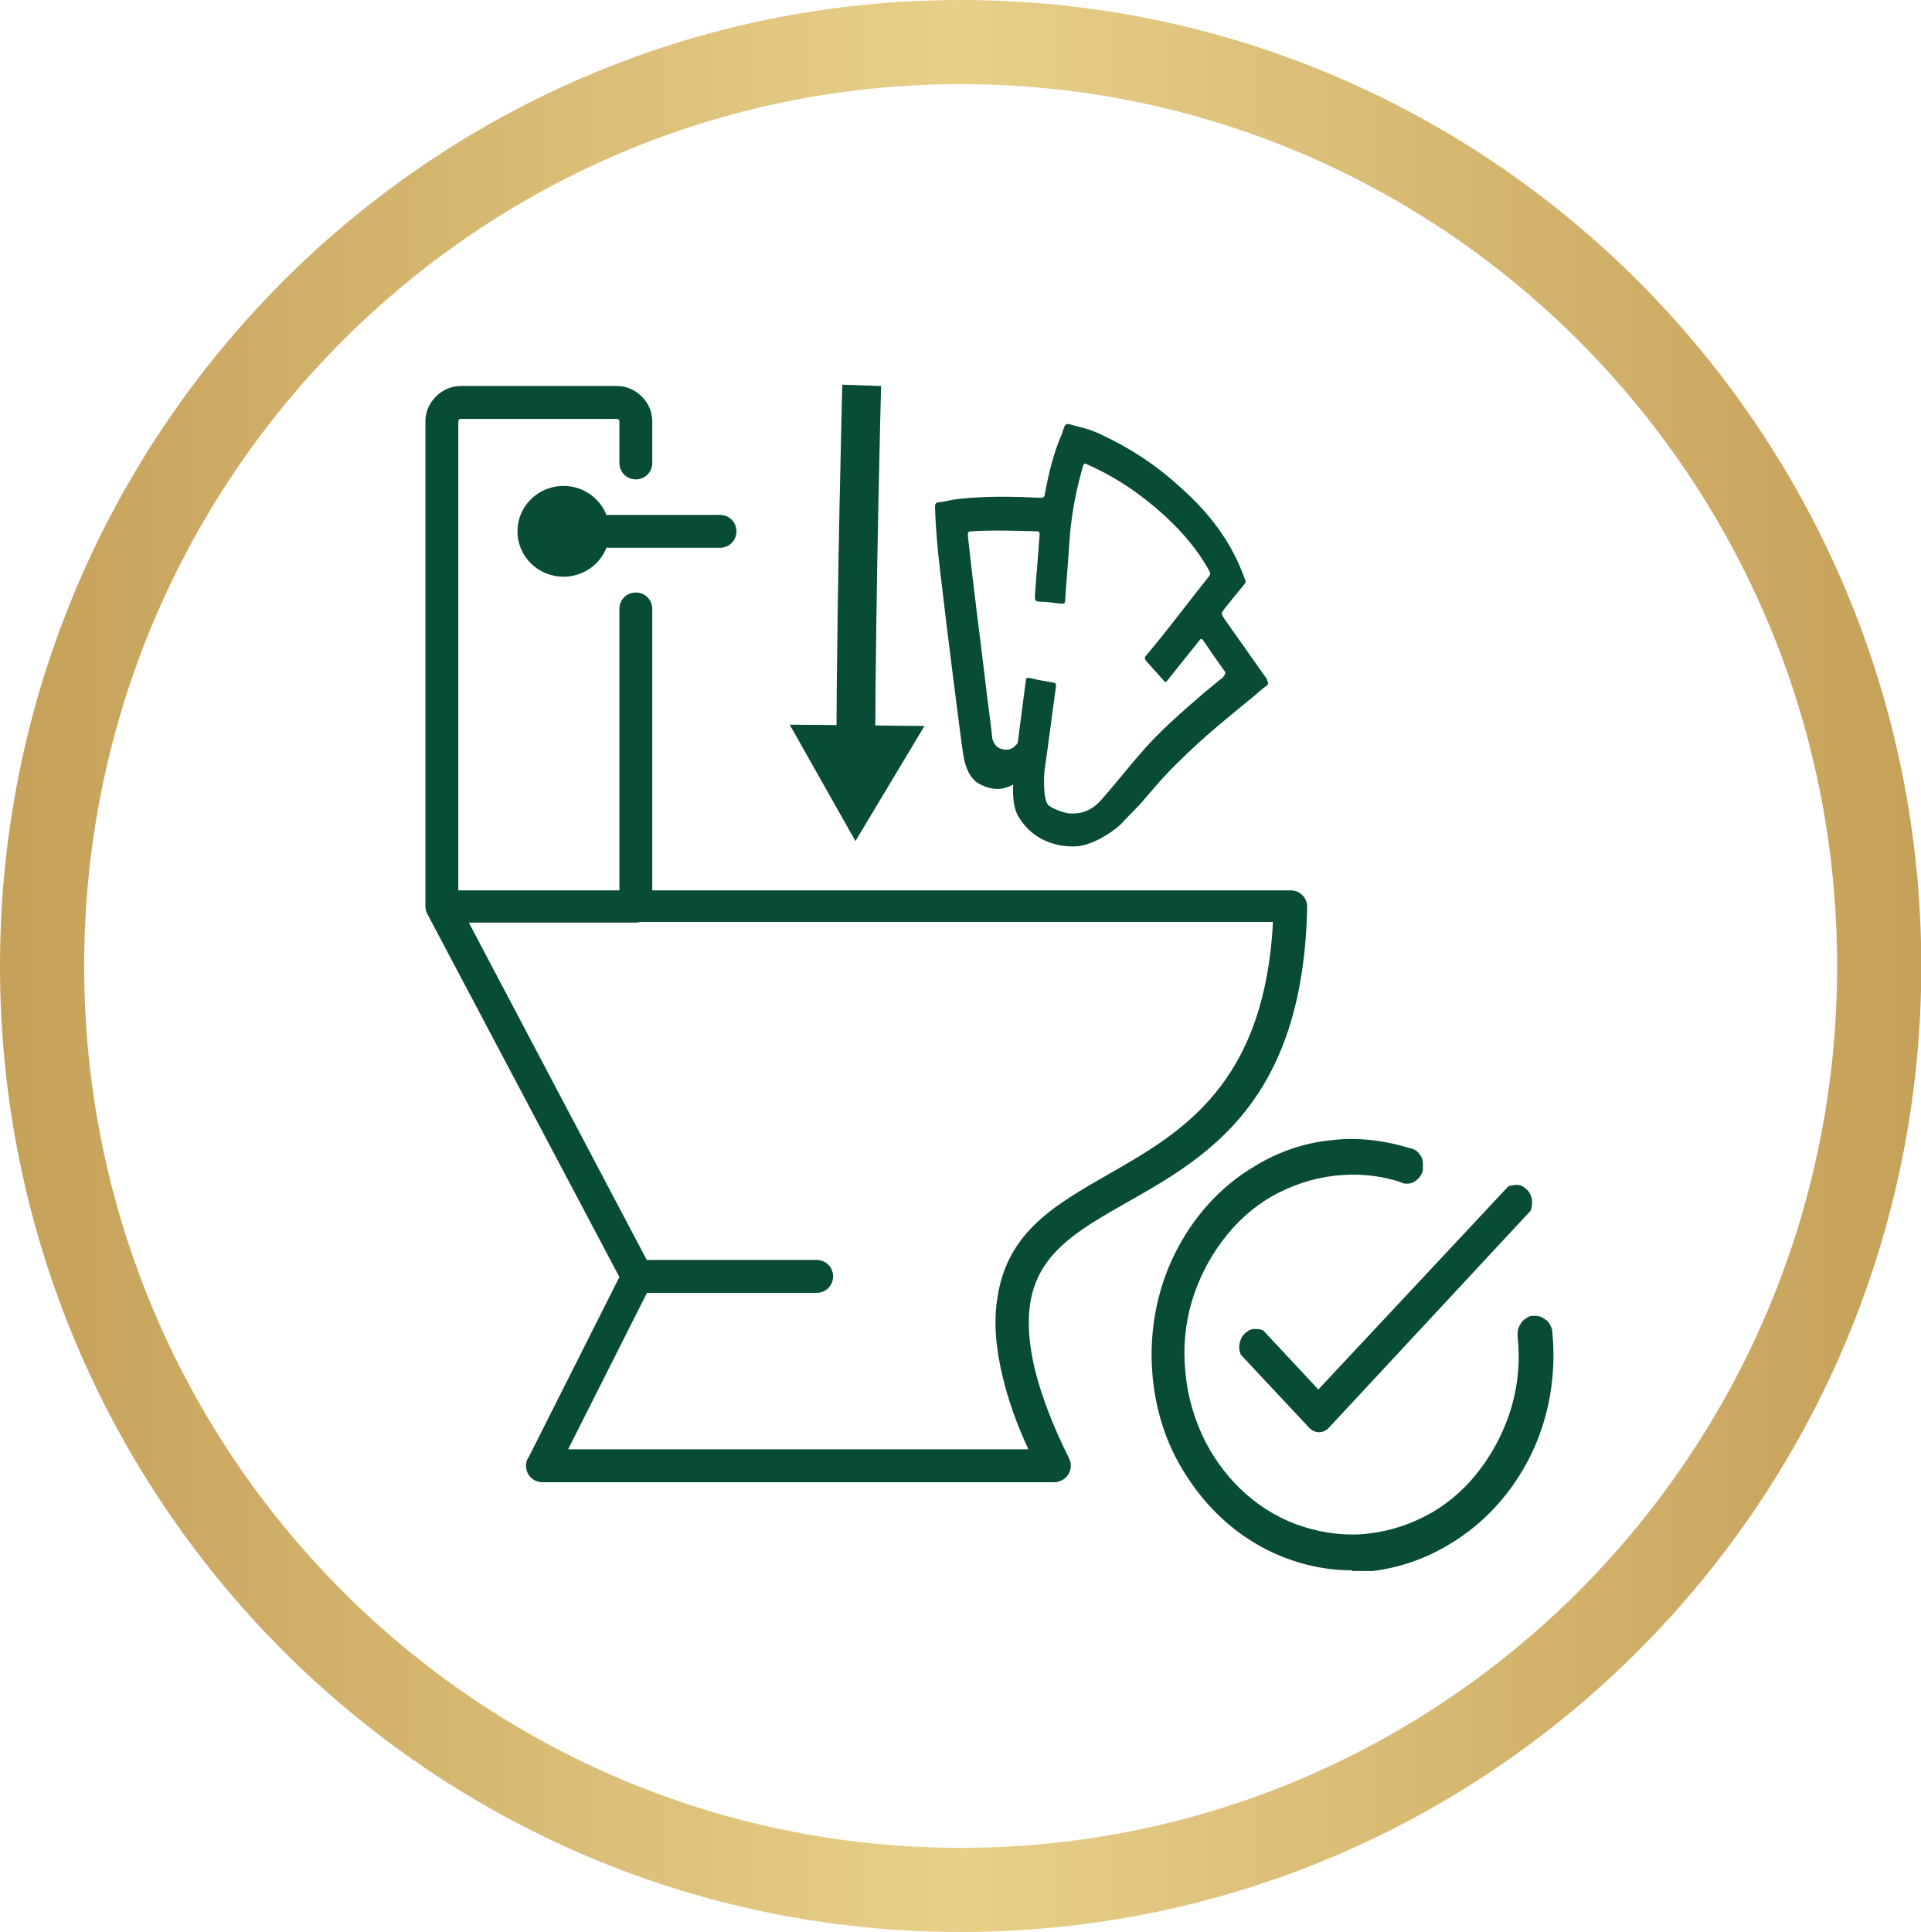
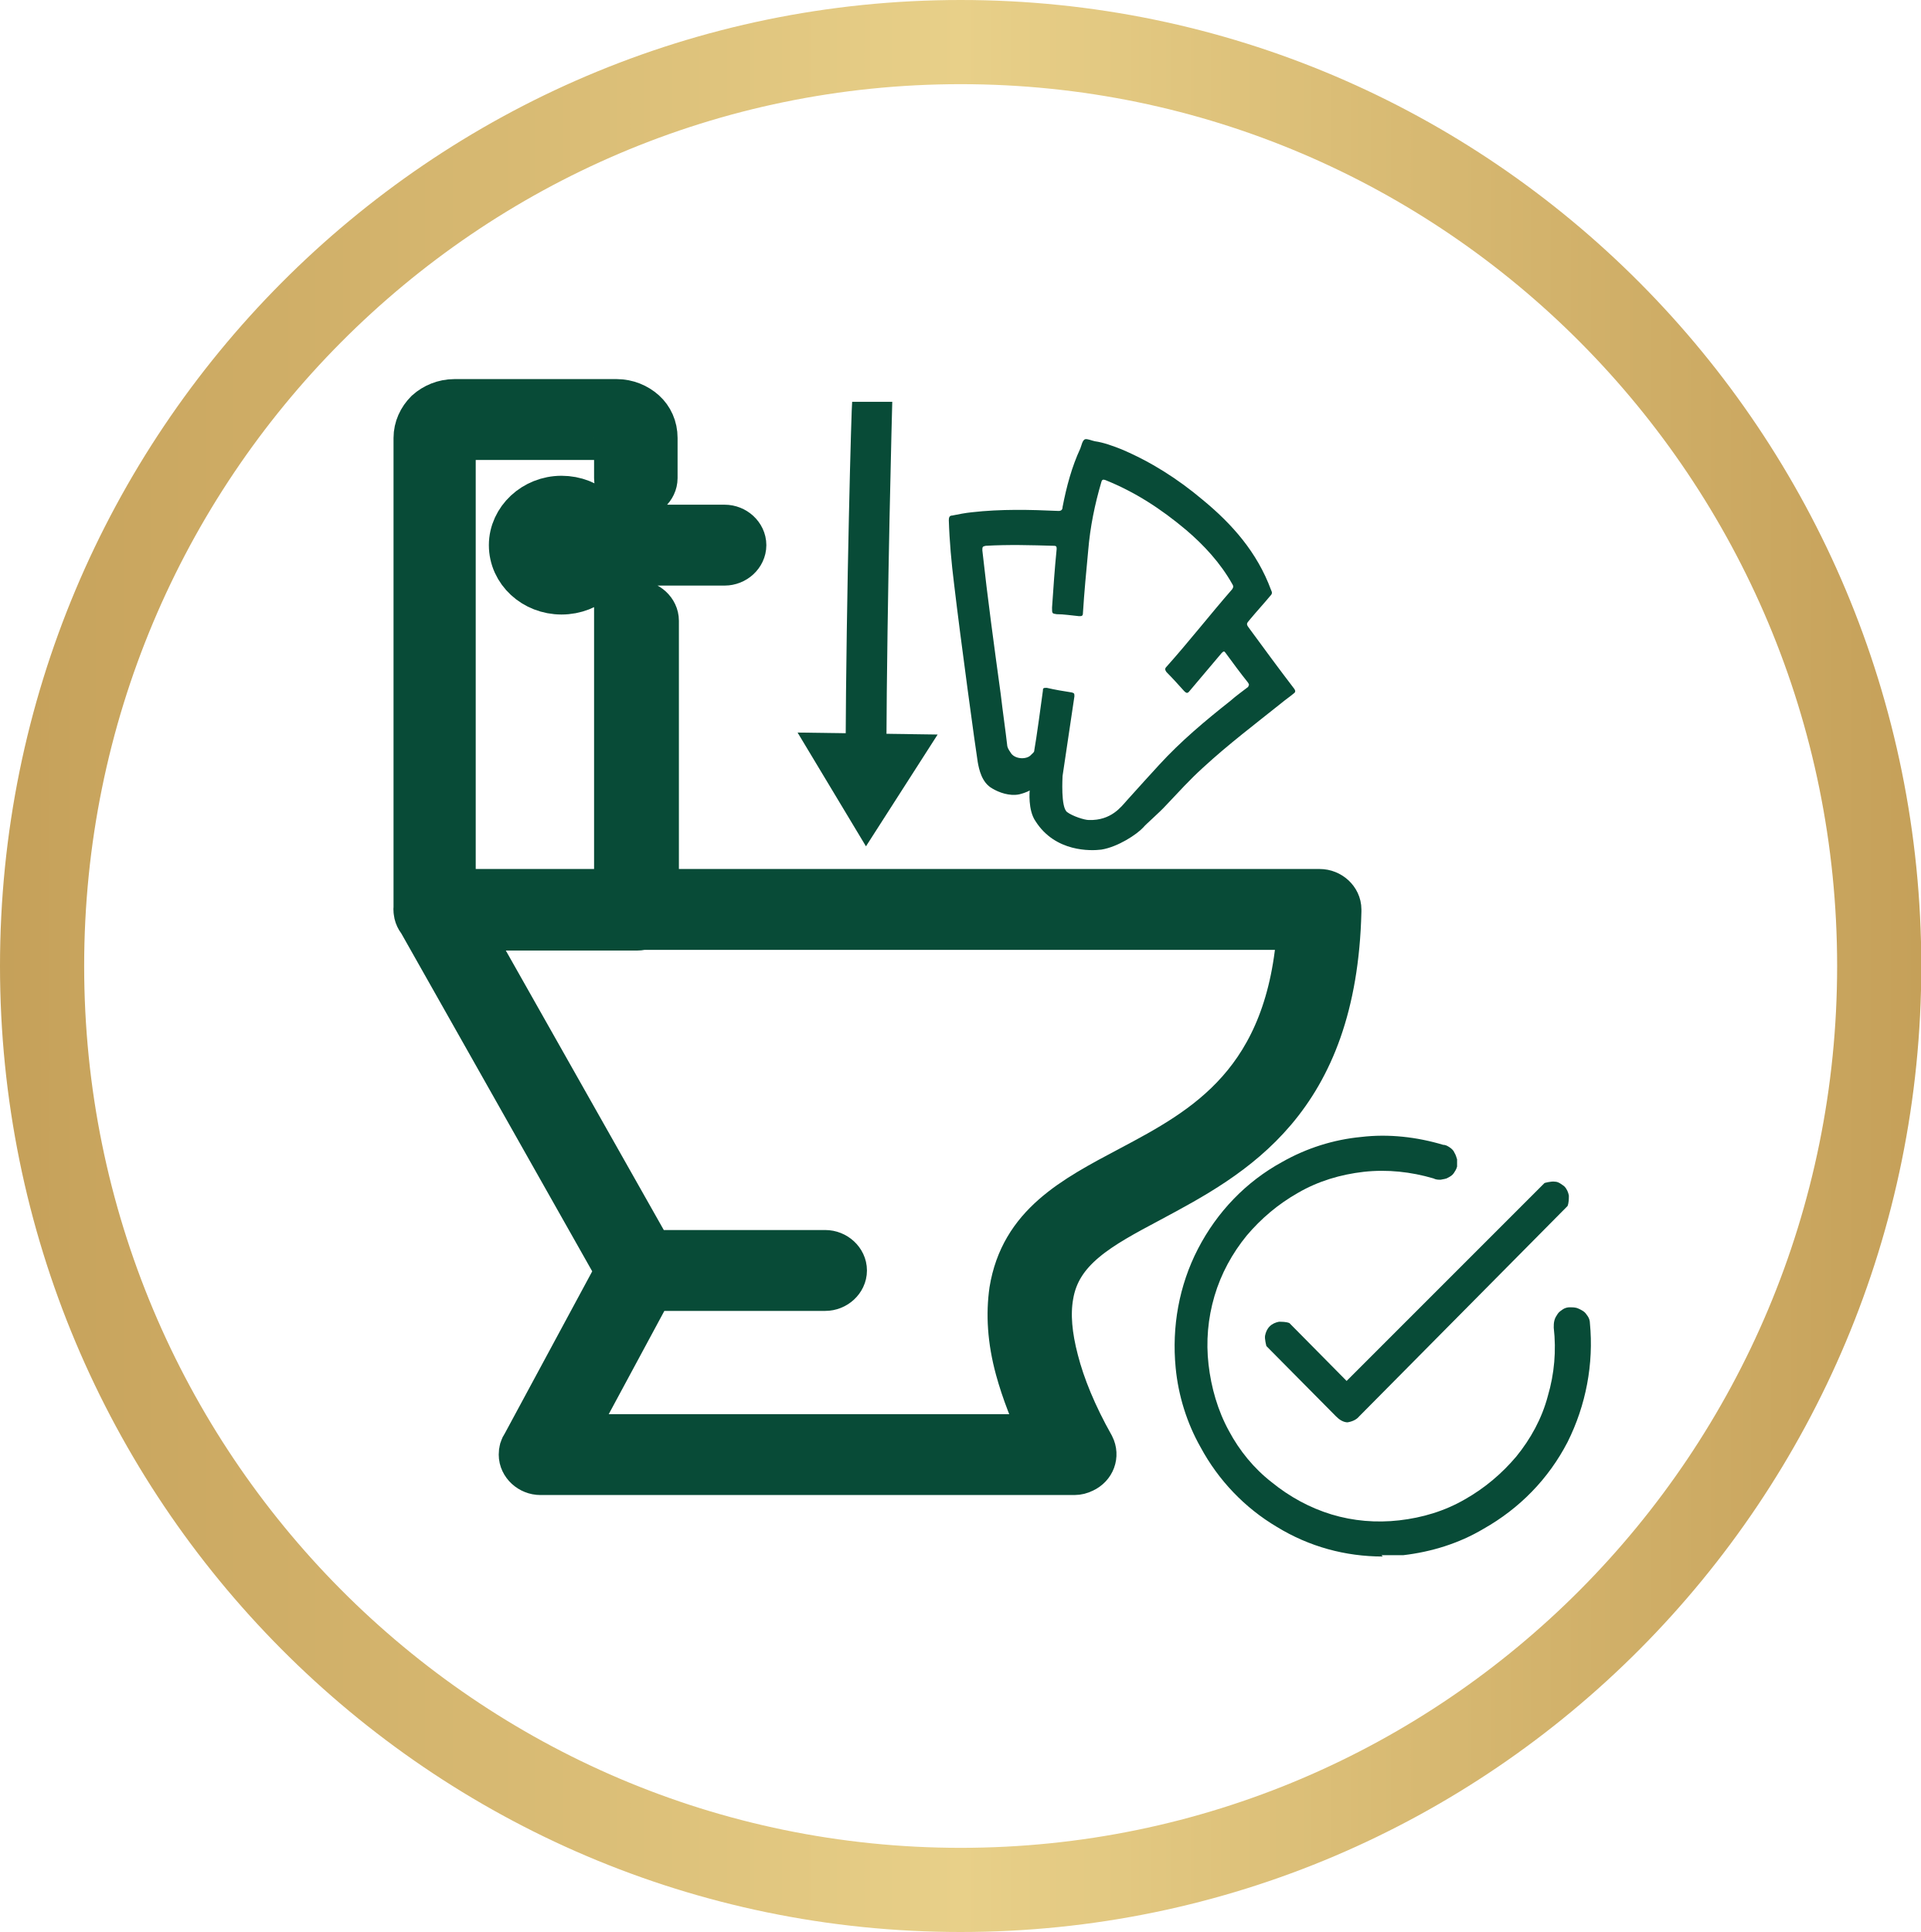
<svg xmlns="http://www.w3.org/2000/svg" id="_Слой_2" data-name="Слой 2" viewBox="0 0 29.21 29.38">
  <defs>
    <style>
      .cls-1 {
+         stroke: #084b37;
+         stroke-miterlimit: 10;
+         stroke-width: .75px;
+       }
+ 
+       .cls-1, .cls-2 {
+         fill: #084b37;
+       }
+ 
+       .cls-3 {
        fill: rgba(255, 255, 255, .55);
        stroke: url(#_Безымянный_градиент_12);
        stroke-miterlimit: 11.34;
        stroke-width: 1.28px;
-       }
- 
-       .cls-2 {
-         fill: #084b37;
      }
    </style>
    <linearGradient id="_Безымянный_градиент_12" data-name="Безымянный градиент 12" x1="0" y1="14.69" x2="29.21" y2="14.69" gradientUnits="userSpaceOnUse">
      <stop offset="0" stop-color="#c5a059" />
      <stop offset=".5" stop-color="#e8d089" />
      <stop offset="1" stop-color="#c5a059" />
    </linearGradient>
  </defs>
  <g id="_Слой_1-2" data-name="Слой 1">
    <g>
-       <ellipse class="cls-1" cx="14.61" cy="14.69" rx="13.97" ry="14.05" />
+       <ellipse class="cls-3" cx="14.61" cy="14.69" rx="13.97" ry="14.05" />
      <g>
        <g>
-           <path class="cls-2" d="M13.31,11.33h-.59c.01-2.5.09-5.45.09-5.48l.59.02s-.08,2.98-.09,5.47Z" />
-           <polygon class="cls-2" points="12.01 11.02 13.01 12.79 14.06 11.04 12.01 11.02" />
+           <path class="cls-2" d="M13.47,11.45h-.61c.01-2.43.09-5.31.1-5.34h.61s-.08,2.92-.09,5.34Z" />
+           <polygon class="cls-2" points="12.13 11.14 13.17 12.87 14.26 11.17 12.13 11.14" />
        </g>
-         <path class="cls-2" d="M19.27,10.33c-.22-.31-.43-.61-.65-.92-.05-.08-.05-.08,0-.15.1-.12.2-.25.3-.37.03-.03.03-.05.01-.09-.21-.59-.57-1.03-.99-1.4-.36-.33-.76-.59-1.19-.79-.12-.06-.25-.1-.38-.13-.05-.01-.11-.04-.15-.03-.04.02-.05.1-.07.15-.13.29-.2.6-.26.91,0,.04-.02.06-.06.06-.42-.02-.85-.03-1.27.02-.1.01-.19.04-.29.05-.04,0-.05.03-.05.07.01.33.04.66.08.99.1.87.32,2.6.35,2.78.02.11.06.31.21.42.09.06.25.12.39.09.12-.03.16-.06.16-.06,0,0-.03.31.08.49.29.48.81.47.96.44.24-.05.52-.24.62-.35.03-.04.23-.23.32-.34.19-.22.34-.4.55-.6.36-.36.76-.68,1.15-1,.06-.05.11-.1.17-.14.03-.03.04-.04.01-.08ZM18.6,10.3c-.09.07-.18.15-.27.22-.36.31-.72.62-1.03.99-.02.02-.39.47-.47.56-.09.1-.23.32-.56.3-.06,0-.24-.06-.32-.12-.1-.08-.07-.54-.06-.56.06-.42.11-.83.17-1.25,0-.04,0-.05-.04-.06-.12-.02-.24-.04-.36-.07-.05-.01-.05,0-.06.05-.02.15-.1.76-.12.92,0,.03-.02.04-.05.07-.06.07-.22.07-.29-.02-.02-.03-.05-.07-.05-.12-.03-.27-.07-.54-.1-.81-.09-.75-.19-1.5-.27-2.25,0-.05,0-.07.05-.07.33-.02.67-.01,1,0,.04,0,.04.02.04.06-.02.3-.05.61-.07.91,0,.09,0,.09.07.1.11,0,.22.02.33.03.04,0,.06,0,.06-.05.02-.32.05-.65.07-.97.03-.37.1-.72.2-1.07.01-.04.03-.05.06-.03.43.19.82.45,1.18.78.26.24.5.51.68.84.02.03.02.05,0,.08-.32.4-.63.82-.96,1.21-.03.03-.02.05,0,.08.09.1.17.19.26.29.03.04.04.04.07,0,.16-.2.32-.4.48-.6.02-.03.04-.03.06,0,.11.16.21.31.32.46.02.03.02.04,0,.07Z" />
+         <path class="cls-2" d="M19.68,10.47c-.23-.3-.45-.6-.67-.9-.06-.08-.06-.08,0-.15.1-.12.21-.24.31-.36.03-.03.03-.05.01-.09-.21-.57-.59-1-1.04-1.37-.38-.32-.79-.58-1.24-.77-.13-.05-.26-.1-.4-.12-.05-.01-.11-.04-.15-.03-.04.02-.05.09-.07.14-.13.28-.21.58-.27.89,0,.04-.02.06-.06.06-.44-.02-.88-.03-1.32.02-.1.01-.2.03-.3.05-.04,0-.05.03-.05.07.01.32.04.65.08.97.1.85.33,2.53.36,2.71.02.11.06.31.22.4.1.06.26.12.41.09.12-.03.16-.06.16-.06,0,0-.03.3.09.47.3.47.84.45,1,.43.25-.04.54-.23.64-.34.03-.04.24-.22.34-.33.2-.21.36-.39.57-.58.38-.35.79-.66,1.19-.98.06-.05.12-.09.18-.14.03-.02.04-.04.01-.08ZM18.99,10.44c-.09.07-.19.14-.28.22-.38.3-.75.61-1.08.97-.02.02-.41.45-.49.54-.09.1-.24.31-.58.3-.07,0-.25-.06-.33-.12-.1-.07-.07-.53-.07-.55.06-.4.12-.81.18-1.21,0-.04,0-.05-.04-.06-.13-.02-.25-.04-.38-.07-.05,0-.06,0-.06.05-.02.15-.1.74-.13.9,0,.03-.02.04-.05.07-.06.07-.23.07-.3-.02-.02-.03-.05-.07-.06-.11-.03-.26-.07-.53-.1-.79-.1-.73-.2-1.46-.28-2.19,0-.05,0-.06.05-.07.35-.02.69-.01,1.04,0,.04,0,.04.02.04.05-.03.3-.05.59-.07.89,0,.09,0,.09.07.1.11,0,.23.02.34.03.04,0,.06,0,.06-.05.02-.32.05-.63.08-.95.03-.36.1-.7.2-1.04.01-.04.03-.04.06-.03.45.18.85.44,1.23.76.27.23.52.5.7.82.02.03.02.05,0,.08-.34.39-.66.8-1,1.18-.03.03-.02.05,0,.08.09.09.18.19.27.29.03.03.05.04.08,0,.16-.19.33-.39.49-.58.03-.03.04-.03.06,0,.11.15.22.3.34.45.02.03.02.04,0,.06Z" />
        <g>
-           <path class="cls-2" d="M20.06,21.78c-.07,0-.13-.04-.17-.09l-1.02-1.09c-.02-.05-.03-.11-.02-.16s.03-.11.07-.15c.04-.04.08-.07.14-.08.05,0,.1,0,.15.02l.84.9,2.89-3.09s.1-.03.15-.02c.05,0,.1.04.14.08.04.04.06.09.07.15,0,.06,0,.11-.02.16l-3.05,3.28c-.04.05-.1.09-.17.09Z" />
-           <path class="cls-2" d="M20.56,23.88c-.54,0-1.08-.16-1.55-.46-.47-.3-.85-.73-1.12-1.24-.2-.38-.32-.81-.36-1.24-.06-.64.05-1.29.33-1.86.28-.57.7-1.04,1.23-1.35.36-.22.75-.35,1.15-.39.4-.05.81,0,1.2.12.03,0,.07.02.1.04.03.02.05.05.07.08.02.03.03.07.03.11,0,.04,0,.08,0,.11-.01.04-.03.07-.05.1-.02.03-.05.05-.08.07-.03.02-.07.03-.1.03-.04,0-.07,0-.1-.02-.33-.11-.67-.14-1.02-.1-.34.04-.66.15-.96.32-.29.17-.54.4-.74.67-.21.28-.37.6-.47.94-.1.35-.13.71-.09,1.07.03.36.14.72.3,1.04.16.31.37.58.62.8.26.23.56.4.88.5.32.1.66.14.99.1.34-.04.66-.15.96-.32.29-.17.54-.4.74-.67.21-.28.37-.6.47-.94.1-.35.13-.71.09-1.07,0-.04,0-.08.01-.11.01-.04.03-.07.05-.1.02-.03.05-.05.08-.07.03-.02.06-.03.1-.03.03,0,.07,0,.1.01.03.01.06.03.09.05.03.02.05.05.07.09.02.03.03.07.03.11.06.64-.05,1.29-.33,1.86-.28.57-.71,1.04-1.23,1.35-.36.22-.76.36-1.17.41h-.31Z" />
+           <path class="cls-2" d="M20.5,21.63c-.07,0-.13-.04-.18-.09l-1.06-1.07s-.03-.11-.02-.16.03-.1.07-.14c.04-.04.09-.06.14-.07.05,0,.11,0,.16.02l.87.88,3.01-3.01s.1-.03.16-.02c.05,0,.1.04.14.07.04.04.06.09.07.14,0,.05,0,.11-.02.16l-3.17,3.2c-.04.05-.11.08-.18.09Z" />
+           <path class="cls-2" d="M21.03,23.67c-.57,0-1.12-.15-1.61-.45-.49-.29-.89-.71-1.16-1.21-.21-.37-.34-.79-.38-1.21-.06-.62.05-1.25.34-1.81.29-.56.73-1.02,1.28-1.32.37-.21.78-.34,1.2-.38.42-.05.85,0,1.25.12.04,0,.07.02.1.04.03.02.06.05.07.08.02.03.03.07.04.1,0,.04,0,.07,0,.11-.01.04-.03.07-.05.1-.02.03-.05.05-.09.07-.03.02-.07.02-.11.03-.04,0-.07,0-.11-.02-.34-.1-.7-.14-1.06-.1-.35.04-.69.14-1,.32-.3.17-.56.39-.78.65-.22.27-.39.58-.49.92-.1.34-.13.69-.09,1.04.04.35.14.7.31,1.01.16.3.38.57.65.78.27.22.58.39.91.49.33.1.68.13,1.03.09.35-.04.69-.14,1-.32.3-.17.56-.39.78-.65.22-.27.39-.58.48-.92.1-.34.13-.69.09-1.04,0-.04,0-.07.01-.11.01-.04.03-.07.05-.1.02-.03.05-.05.08-.07.03-.02.07-.03.1-.03.04,0,.07,0,.11.01.03.01.07.03.1.05.03.02.05.05.07.08.02.03.03.07.03.1.06.62-.06,1.25-.34,1.81-.29.56-.73,1.01-1.28,1.32-.37.22-.79.35-1.22.4h-.33Z" />
        </g>
-         <path class="cls-2" d="M9.42,9.26c0-.14.11-.25.25-.25s.25.11.25.25v4.52c0,.14-.11.25-.25.25h-2.95c-.14,0-.25-.11-.25-.25v-7.37c0-.15.06-.28.16-.38h0c.1-.1.23-.16.38-.16h2.37c.15,0,.28.06.38.16h0c.1.1.16.23.16.38v.63c0,.14-.11.25-.25.25s-.25-.11-.25-.25v-.63s0-.02-.01-.03h0s-.02-.01-.03-.01h-2.37s-.02,0-.03.01h0s-.01.02-.01.03v7.13h2.45v-4.27h0ZM9.42,19.42l-2.92-5.52c-.06-.12-.02-.27.11-.33.04-.02.08-.03.11-.03h0s12.91,0,12.91,0c.14,0,.25.11.25.25,0,0,0,.02,0,.03-.07,2.95-1.53,3.78-2.75,4.47-.72.41-1.34.76-1.46,1.52h0c-.05.3-.02.64.07,1.02.1.4.27.85.52,1.35.06.12.01.27-.11.33-.04.02-.07.03-.11.03h-7.79c-.14,0-.25-.11-.25-.25,0-.05.01-.09.04-.13l1.38-2.74h0ZM7.13,14.03l2.78,5.27c.04.07.04.15,0,.22l-1.27,2.52h7c-.18-.39-.31-.76-.39-1.1-.11-.45-.14-.85-.08-1.21h0c.15-1,.88-1.41,1.7-1.88,1.08-.62,2.36-1.34,2.49-3.83H7.13ZM9.7,19.66c-.14,0-.25-.11-.25-.25s.11-.25.25-.25h2.72c.14,0,.25.11.25.25s-.11.25-.25.25h-2.72ZM8.57,7.39c.39,0,.7.31.7.69s-.31.69-.7.69-.7-.31-.7-.69c0-.38.31-.69.7-.69h0ZM9.27,8.33c-.14,0-.25-.11-.25-.25s.11-.25.25-.25h1.68c.14,0,.25.11.25.25s-.11.25-.25.25h-1.68Z" />
+         <path class="cls-1" d="M9.43,9.44c0-.13.12-.24.26-.24s.26.11.26.24v4.4c0,.13-.12.24-.26.24h-3.07c-.14,0-.26-.11-.26-.24v-7.18c0-.14.06-.27.16-.37h0c.1-.09.24-.15.39-.15h2.47c.15,0,.29.06.39.15h0c.1.09.16.22.16.37v.61c0,.13-.12.24-.26.24s-.26-.11-.26-.24v-.61s0-.02-.01-.03h0s-.02-.01-.03-.01h-2.47s-.02,0-.03.01h0s-.01.02-.01.03v6.94h2.55v-4.16h0ZM9.43,19.32l-3.04-5.38c-.07-.12-.02-.26.11-.32.04-.02.08-.03.12-.03h0s13.45,0,13.45,0c.14,0,.26.11.26.24,0,0,0,.02,0,.03-.07,2.87-1.59,3.68-2.86,4.36-.75.4-1.4.74-1.52,1.48h0c-.05.29-.02.62.08,1,.1.39.28.83.55,1.31.06.12.01.26-.12.32-.04.02-.08.03-.12.03h-8.12c-.14,0-.26-.11-.26-.24,0-.05.01-.09.04-.13l1.44-2.67h0ZM7.05,14.08l2.9,5.13c.04.07.04.15,0,.22l-1.32,2.45h7.29c-.18-.38-.32-.74-.41-1.07-.12-.44-.14-.83-.09-1.18h0c.16-.97.91-1.37,1.78-1.83,1.13-.6,2.46-1.31,2.6-3.73H7.05ZM9.72,19.56c-.14,0-.26-.11-.26-.24s.12-.24.26-.24h2.83c.14,0,.26.11.26.24s-.12.24-.26.24h-2.83ZM8.54,7.61c.4,0,.73.3.73.68s-.33.68-.73.68-.73-.3-.73-.68c0-.37.33-.68.73-.68h0ZM9.27,8.53c-.14,0-.26-.11-.26-.24s.12-.24.26-.24h1.75c.14,0,.26.11.26.24s-.12.24-.26.24h-1.75Z" />
      </g>
    </g>
  </g>
</svg>
